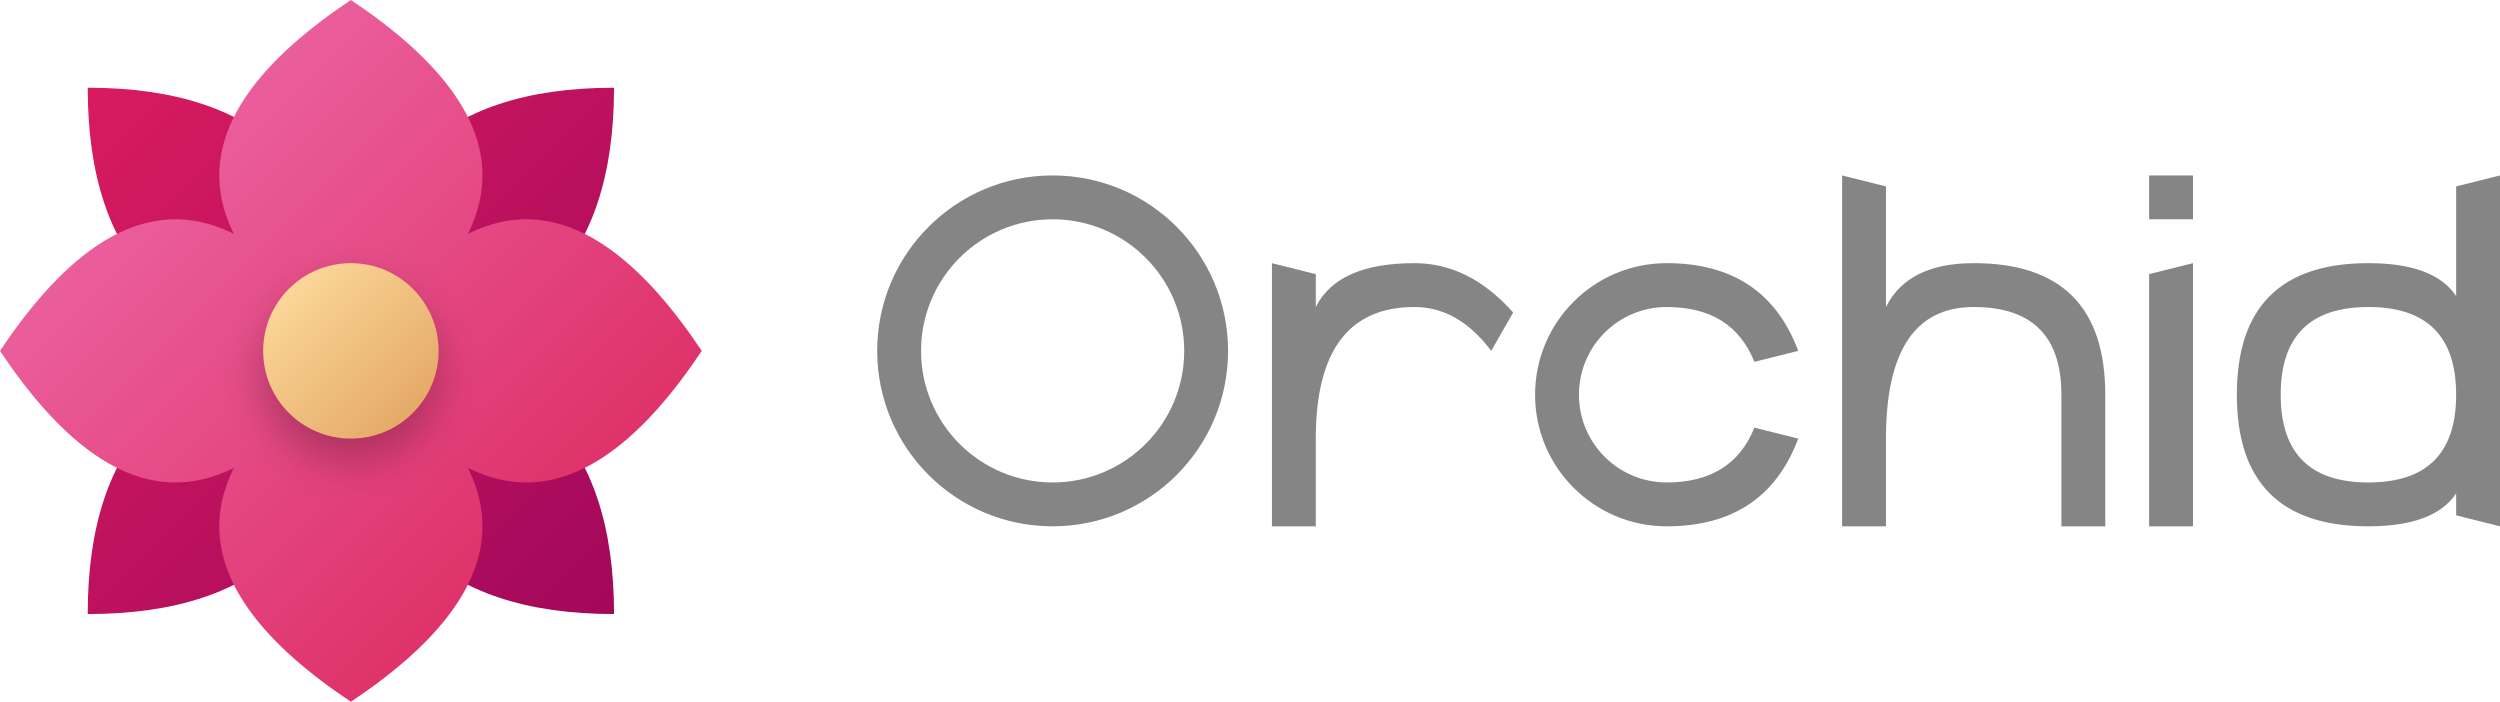
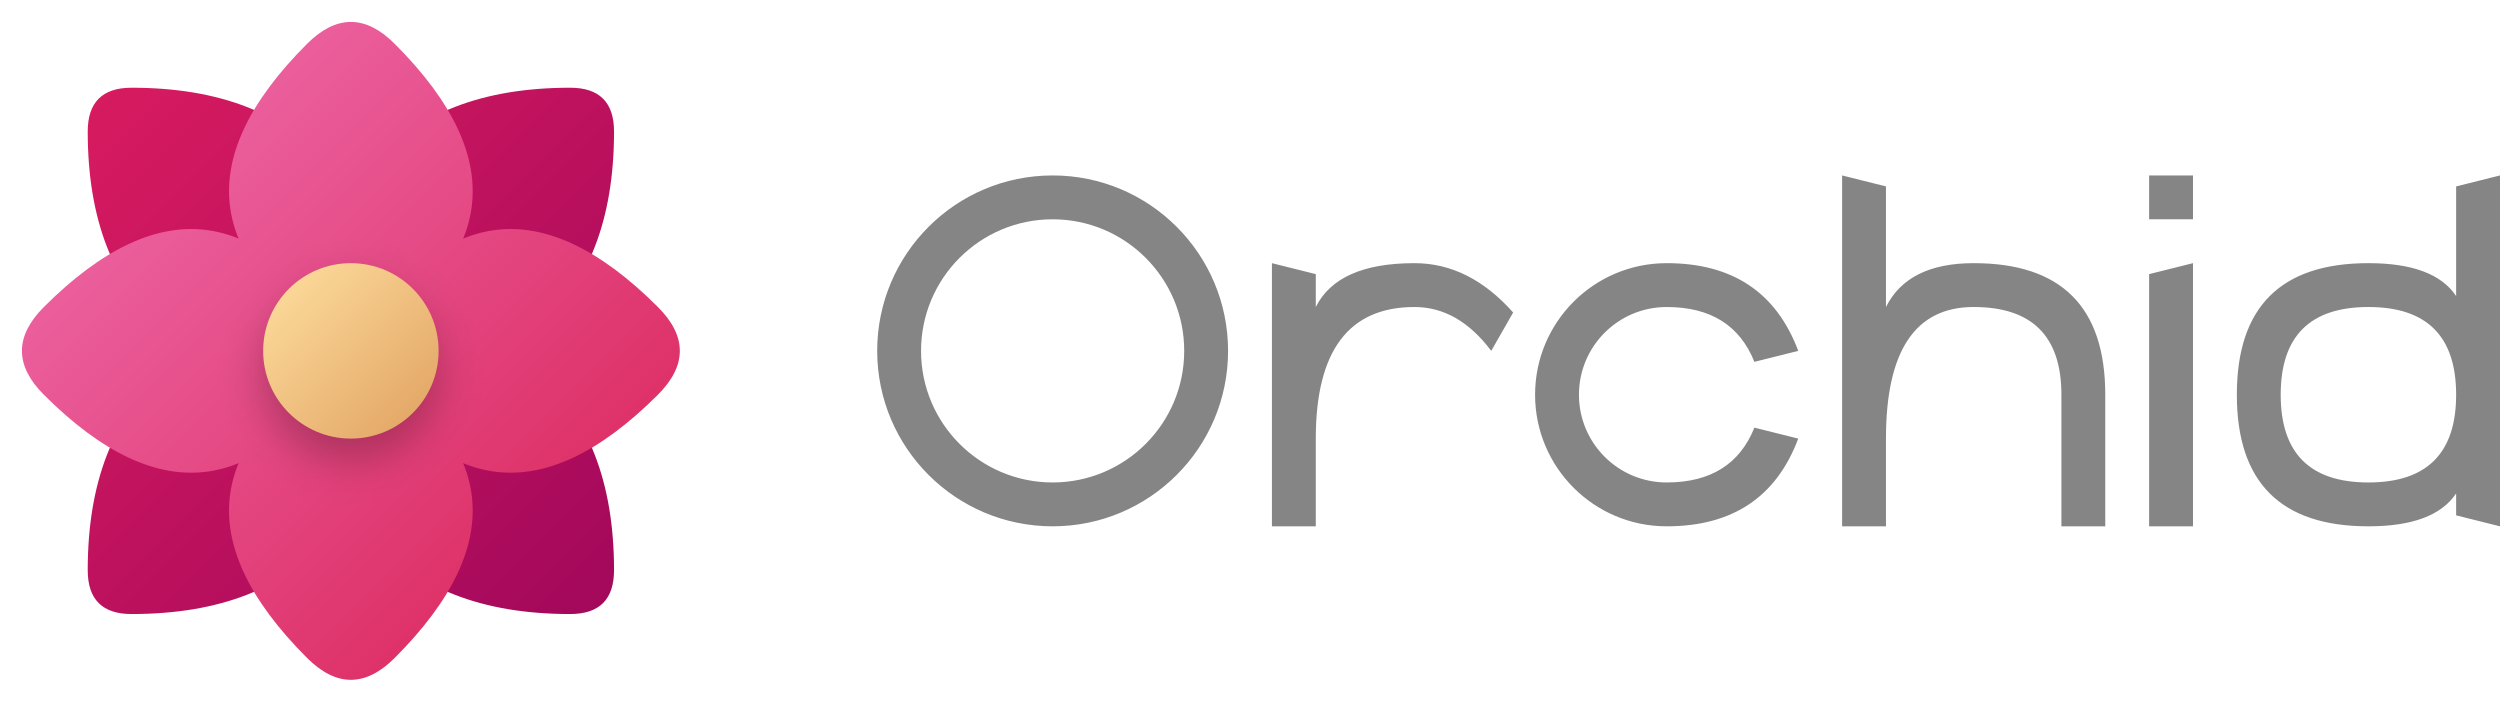
<svg xmlns="http://www.w3.org/2000/svg" viewBox="0 0 57 16" width="57" height="16" version="1.1" id="svg18">
  <defs id="defs22">
    <filter style="color-interpolation-filters:sRGB;" id="filter856">
      <feFlood flood-opacity="0.251" flood-color="rgb(0,0,0)" result="flood" id="feFlood846" />
      <feComposite in="flood" in2="SourceGraphic" operator="in" result="composite1" id="feComposite848" />
      <feGaussianBlur in="composite1" stdDeviation="0.5" result="blur" id="feGaussianBlur850" />
      <feOffset dx="0" dy="0.5" result="offset" id="feOffset852" />
      <feComposite in="SourceGraphic" in2="offset" operator="over" result="composite2" id="feComposite854" />
    </filter>
    <filter style="color-interpolation-filters:sRGB;" id="filter836">
      <feFlood flood-opacity="0.251" flood-color="rgb(255,255,255)" result="flood" id="feFlood826" />
      <feComposite in="flood" in2="SourceGraphic" operator="out" result="composite1" id="feComposite828" />
      <feGaussianBlur in="composite1" stdDeviation="0.5" result="blur" id="feGaussianBlur830" />
      <feOffset dx="0" dy="0.5" result="offset" id="feOffset832" />
      <feComposite in="offset" in2="SourceGraphic" operator="atop" result="composite2" id="feComposite834" />
    </filter>
    <filter style="color-interpolation-filters:sRGB;" id="filter37" x="-0.075" y="-0.075" width="1.15" height="1.181">
      <feFlood flood-opacity="0.251" flood-color="rgb(0,0,0)" result="flood" id="feFlood27" />
      <feComposite in="flood" in2="SourceGraphic" operator="in" result="composite1" id="feComposite29" />
      <feGaussianBlur in="composite1" stdDeviation="0.5" result="blur" id="feGaussianBlur31" />
      <feOffset dx="0" dy="0.5" result="offset" id="feOffset33" />
      <feComposite in="SourceGraphic" in2="offset" operator="over" result="composite2" id="feComposite35" />
    </filter>
    <filter style="color-interpolation-filters:sRGB;" id="filter894" x="-0.3" y="-0.3" width="1.6" height="1.725">
      <feFlood flood-opacity="0.251" flood-color="rgb(0,0,0)" result="flood" id="feFlood884" />
      <feComposite in="flood" in2="SourceGraphic" operator="in" result="composite1" id="feComposite886" />
      <feGaussianBlur in="composite1" stdDeviation="0.5" result="blur" id="feGaussianBlur888" />
      <feOffset dx="0" dy="0.5" result="offset" id="feOffset890" />
      <feComposite in="SourceGraphic" in2="offset" operator="over" result="composite2" id="feComposite892" />
    </filter>
  </defs>
  <linearGradient id="g0" x1="0%" y1="0%" x2="100%" y2="100%">
    <stop offset="0%" style="stop-color:#d81b60;stop-opacity:1" id="stop2" />
    <stop offset="100%" style="stop-color:#a2085b;stop-opacity:1" id="stop4" />
  </linearGradient>
  <linearGradient id="g1" x1="0%" y1="0%" x2="100%" y2="100%">
    <stop offset="0%" style="stop-color:#f072b2;stop-opacity:1" id="stop7" />
    <stop offset="100%" style="stop-color:#d91e53;stop-opacity:1" id="stop9" />
  </linearGradient>
  <linearGradient id="g2" x1="0%" y1="0%" x2="100%" y2="100%">
    <stop offset="0%" style="stop-color:#ffe0a0;stop-opacity:1" id="stop29" />
    <stop offset="100%" style="stop-color:#e0a060;stop-opacity:1" id="stop31" />
  </linearGradient>
  <style id="style12">
    .ac-color {
      fill: url(#g0);
    }
    .ac-color1 {
      fill: url(#g1);
    }
    .ac-color2 {
      fill: url(#g2);
    }
    .ac-color3 {
      fill: #858585;
    }
  </style>
-   <path d="M8 8Q8 2 2 2 2 8 8 8M8 8Q8 2 14 2 14 8 8 8M8 8Q2 8 2 14 8 14 8 8M8 8Q14 8 14 14 8 14 8 8" class="ac-color" id="path14" />
-   <path d="M8 8Q2 4 8 0 14 4 8 8M8 8Q12 2 16 8 12 14 8 8M8 8Q14 12 8 16 2 12 8 8M8 8Q4 14 0 8 4 2 8 8" class="ac-color1" id="path16" />
+   <path d="M9 9Q9 2 3 2 2 2 2 3 2 9 9 9M7 9Q7 2 13 2 14 2 14 3 14 9 7 9M9 7Q2 7 2 13 2 14 3 14 9 14 9 7M7 7Q14 7 14 13 14 14 13 14 7 14 7 7" class="ac-color" id="path14" />
+   <path d="M8 8Q3 5 7 1 8 0 9 1 13 5 8 8M8 8Q11 3 15 7 16 8 15 9 11 13 8 8M8 8Q13 11 9 15 8 16 7 15 3 11 8 8M8 8Q5 13 1 9 0 8 1 7 5 3 8 8" class="ac-color1" id="path16" />
  <path d="M8 6A1 1 0 008 10 1 1 0 008 6" class="ac-color2" id="path17" style="filter:url(#filter894)" />
  <path d="M24 4A1 1 0 0024 12 1 1 0 0024 4M24 5A1 1 0 0124 11 1 1 0 0124 5M29 12 29 6 30 6.25 30 7Q30.5 6 32.25 6 33.5 6 34.5 7.125L34 8Q33.25 7 32.25 7 30 7 30 10L30 12 29 12M38 6A1 1 0 0038 12Q40.25 12 41 10L40 9.75Q39.5 11 38 11A1 1 0 0138 7Q39.5 7 40 8.25L41 8Q40.25 6 38 6M42 4 42 12 43 12 43 10Q43 7 45 7 47 7 47 9L47 12 48 12 48 9Q48 6 45 6 43.5 6 43 7L43 4.25 42 4M49 6.25 50 6 50 12 49 12 49 6.25M49 4 50 4 50 5 49 5 49 4M56 4.25 57 4 57 12 56 11.75 56 11.25Q55.5 12 54 12 51 12 51 9 51 6 54 6 55.5 6 56 6.75L56 4.25M54 7Q52 7 52 9 52 11 54 11 56 11 56 9 56 7 54 7" class="ac-color3" id="path18" style="fill:#858585" />
</svg>
